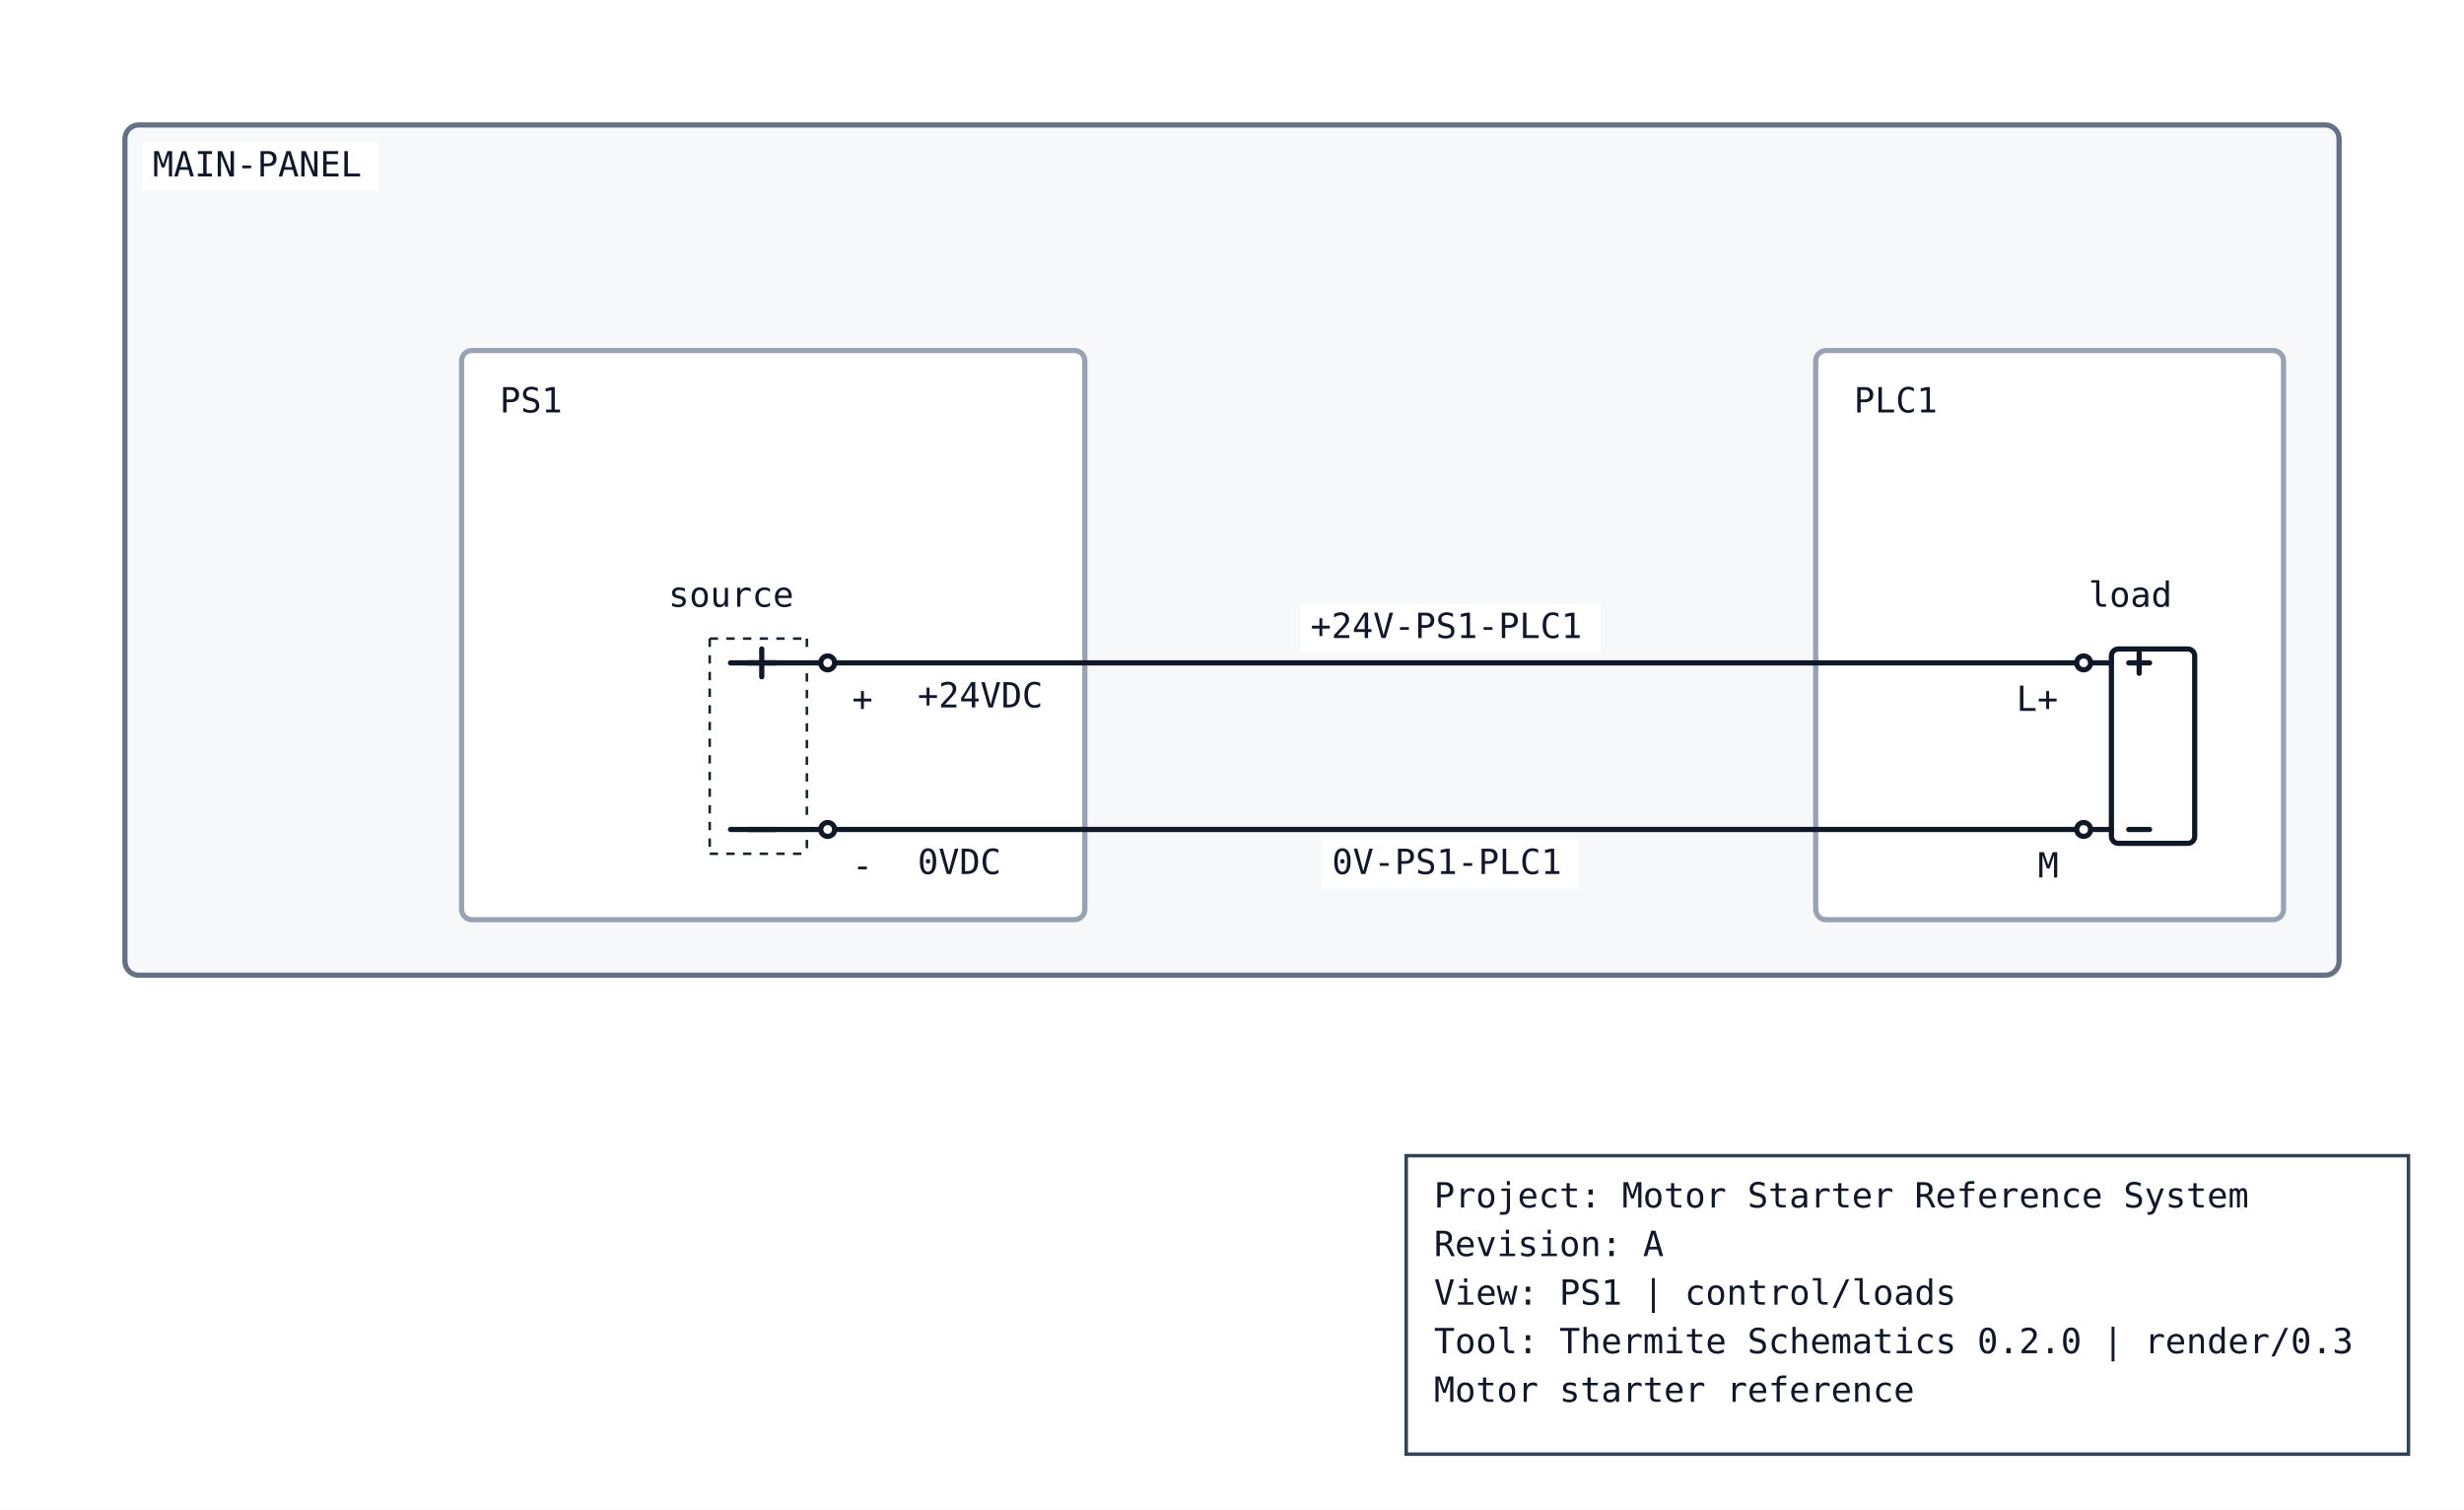
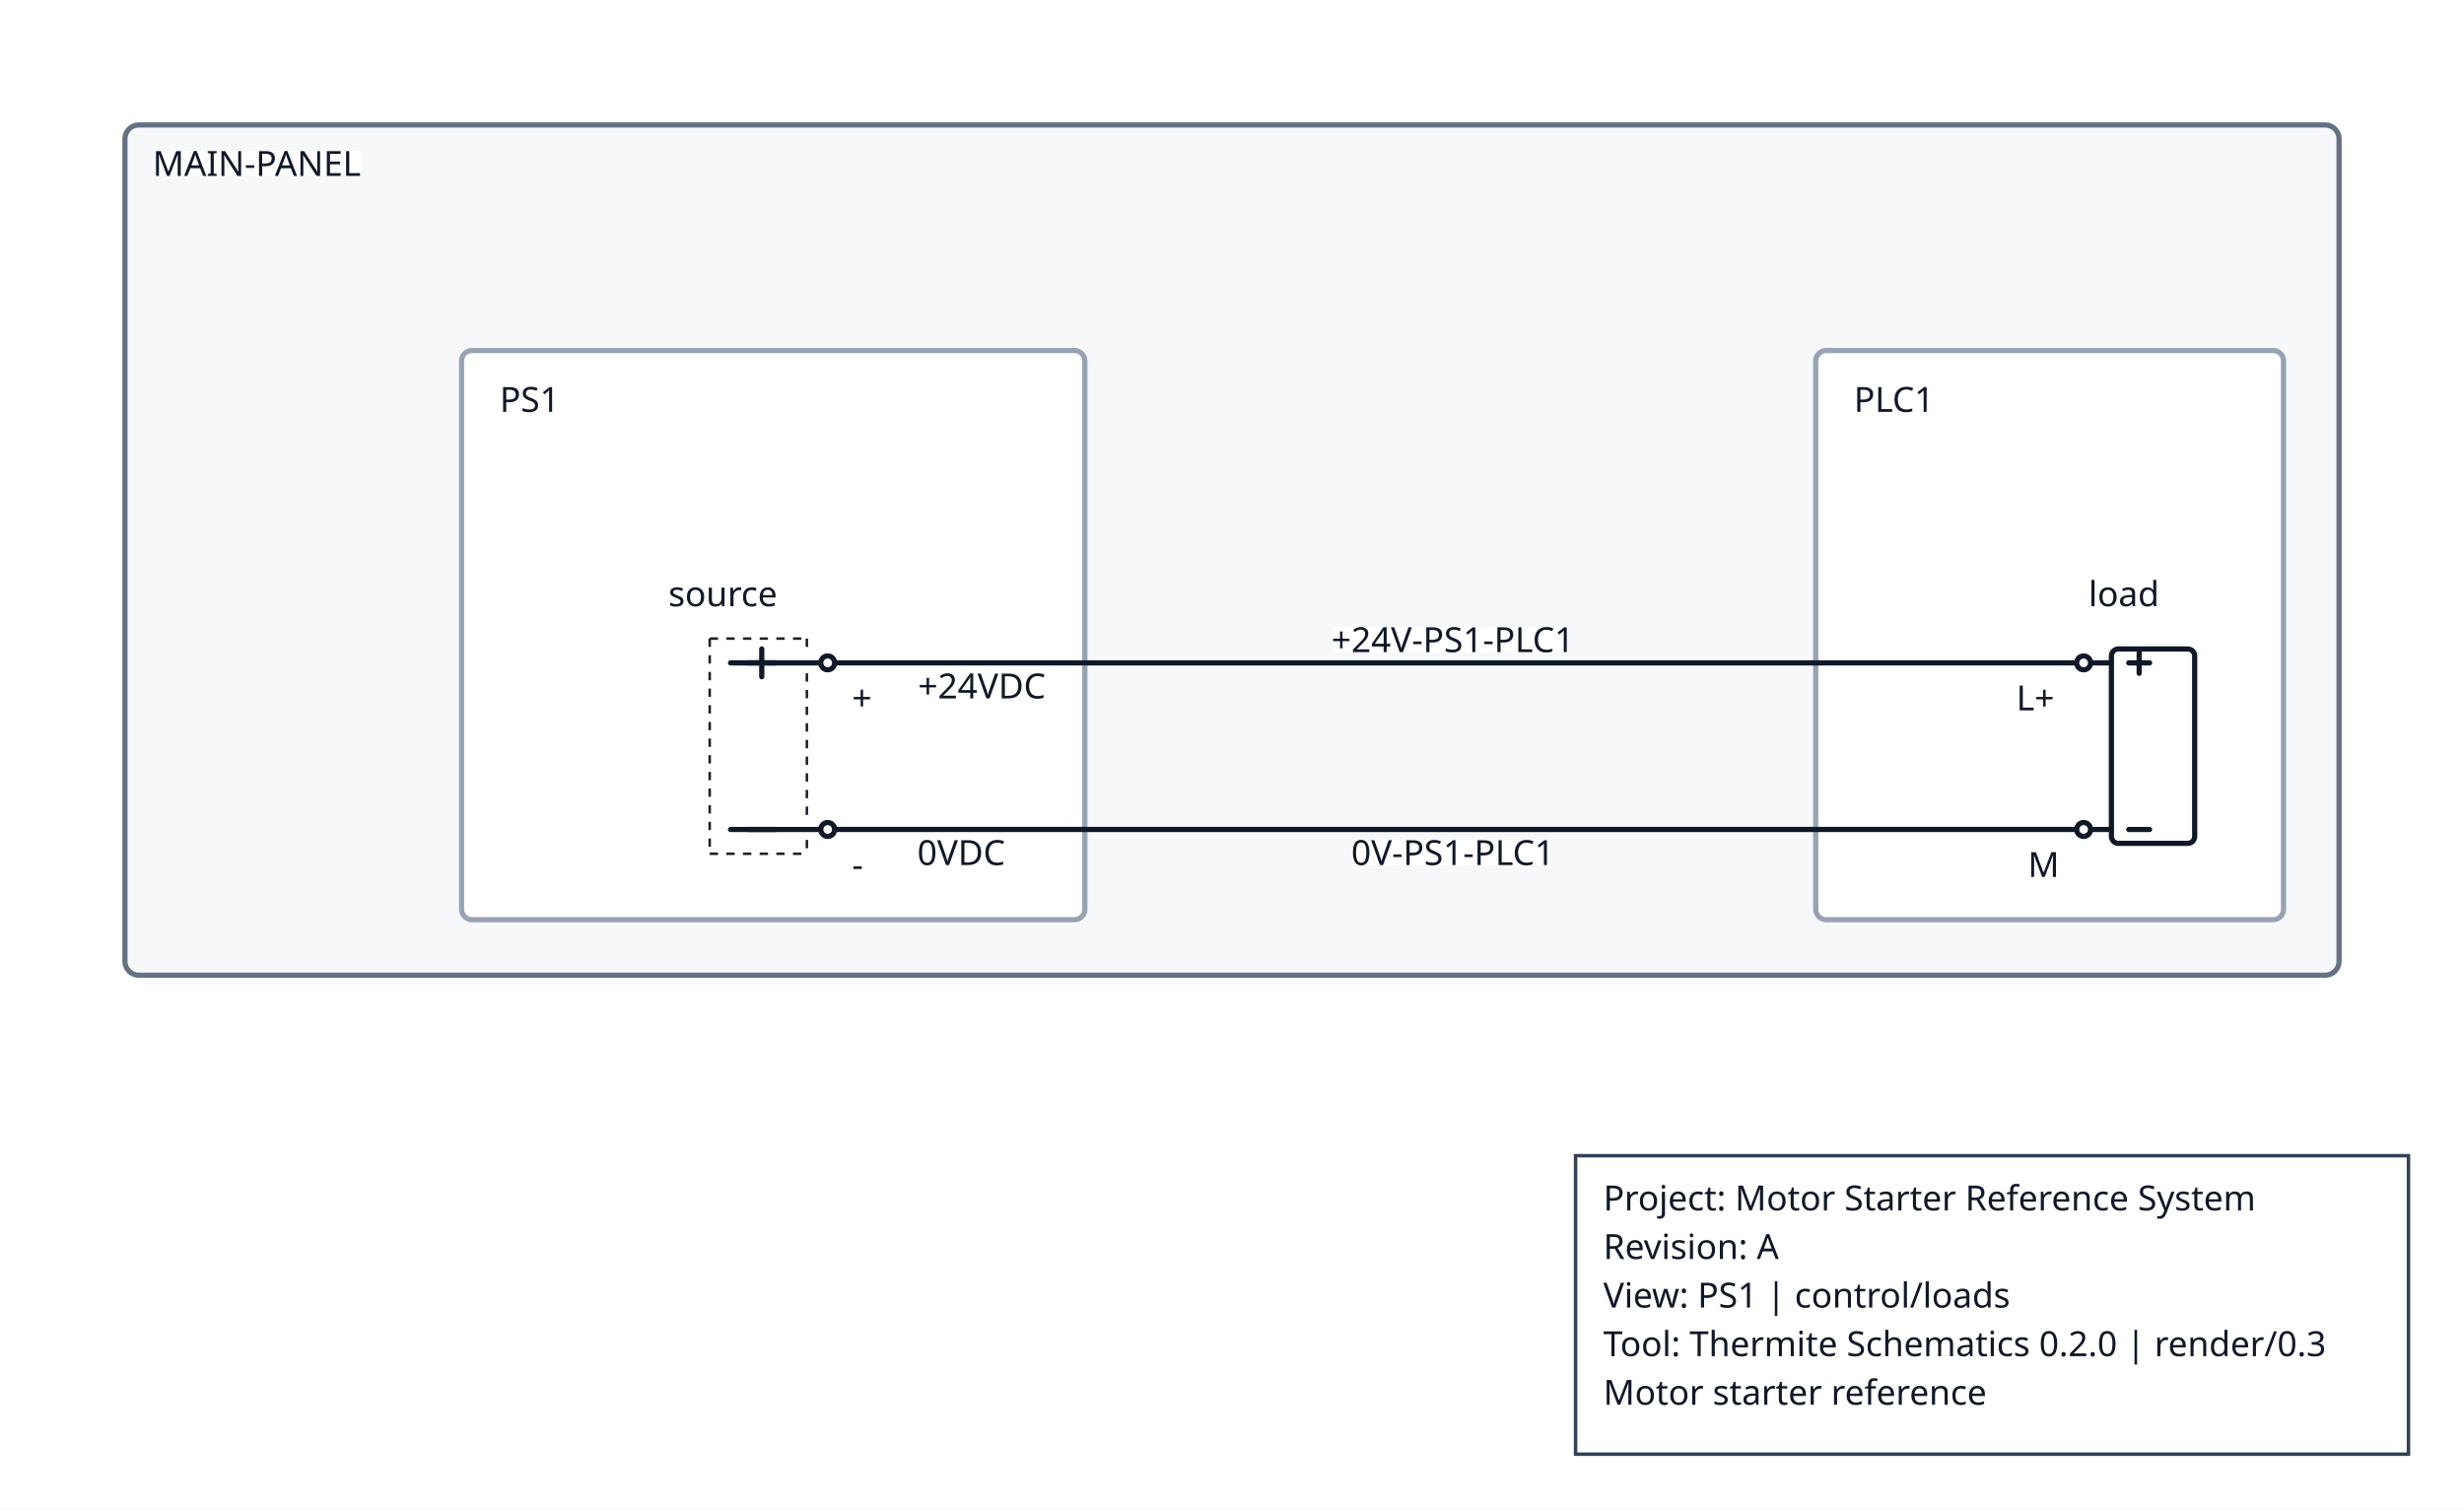
<svg xmlns="http://www.w3.org/2000/svg" version="1.1" viewBox="0 0 710 435" width="710" height="435" role="img" aria-label="loads schematic: PS1" data-project-name="Motor Starter Reference System" data-project-revision="A" data-tool-version="0.2.0" data-view-format="schematic-view/0.2" data-view-family="control" data-view-intent="loads" data-view-flow="left-to-right" data-renderer-version="render/0.3" data-symbol-catalog-version="ais-symbols/0.3" data-layout-config-version="elk-layered/0.4+elkjs-0.12.0" data-root-device-uid="33a15867-296b-40e4-a56b-15282f131b4c">
  <style>.location-frame{fill:#f7f8fa;stroke:#667085;stroke-width:1.5}.device-frame{fill:#fff;stroke:#98a2b3;stroke-width:1.5}.net-path{fill:none;stroke:#101828;stroke-width:1.5;stroke-linecap:square;stroke-linejoin:miter}.boundary-path{fill:none;stroke:#475467;stroke-width:1.5;stroke-linecap:square;stroke-linejoin:miter}.symbol-body,.symbol-operator,.symbol-actuator,.symbol-annotation{fill:none;stroke:#101828;stroke-width:1.5;stroke-linecap:round;stroke-linejoin:round}.symbol-terminal{fill:#fff;stroke:#101828;stroke-width:1.5}.terminal-marker{fill:#fff;stroke:#101828;stroke-width:1.5}.junction-dot{fill:#101828;stroke:none}.label-background{fill:#fff;stroke:none}.label-text{fill:#101828;stroke:none}</style>
  <defs>
    <clipPath id="clip-005b0022006c006100620065006c0022002c00220064006500760069006300650022002c0022005b005c0022006400650076006900630065005c0022002c005c002200380031003100340038006100640033002d0038006300300033002d0034006300380064002d0038006300370030002d003600620033003300620062003300620030003200360036005c0022005d0022002c00220064006500760069006300650022005d" clipPathUnits="userSpaceOnUse">
-       <rect width="30.8" height="14" x="531.2" y="109" />
+       <rect width="32.157" height="15.357" x="530.522" y="108.322" />
    </clipPath>
    <clipPath id="clip-005b0022006c006100620065006c0022002c00220064006500760069006300650022002c0022005b005c0022006400650076006900630065005c0022002c005c002200330033006100310035003800360037002d0032003900360062002d0034003000650034002d0061003500360062002d003100350032003800320066003100330031006200340063005c0022005d0022002c00220064006500760069006300650022005d" clipPathUnits="userSpaceOnUse">
-       <rect width="24.6" height="14" x="141" y="109" />
+       <rect width="25.957" height="15.357" x="140.322" y="108.322" />
    </clipPath>
    <clipPath id="clip-005b0022006c006100620065006c0022002c002200650064006700650022002c0022005b005c00220077006900720065005c0022002c005c002200350062003700300064003700650063002d0031006100380066002d0034006400350033002d0061003600300062002d006500300037003700610038006600660062003100300064005c0022005d0022002c00220063006f006e0064007500630074006f00720022005d" clipPathUnits="userSpaceOnUse">
-       <rect width="86.6" height="14" x="374.6" y="174" />
+       <rect width="87.957" height="15.357" x="373.922" y="173.322" />
    </clipPath>
    <clipPath id="clip-005b0022006c006100620065006c0022002c002200650064006700650022002c0022005b005c00220077006900720065005c0022002c005c002200350062003700300064003700650063002d0031006100380066002d0034006400350033002d0061003600300062002d006500300037003700610038006600660062003100300064005c0022005d0022002c0022006e006500740022005d" clipPathUnits="userSpaceOnUse">
-       <rect width="43.2" height="14" x="261.4" y="194" />
+       <rect width="44.557" height="15.357" x="260.722" y="193.322" />
    </clipPath>
    <clipPath id="clip-005b0022006c006100620065006c0022002c002200650064006700650022002c0022005b005c00220077006900720065005c0022002c005c002200300030006600380066006400650036002d0035003500610064002d0034006200380032002d0038006200660062002d006100630033006100300032003600380031003600310061005c0022005d0022002c00220063006f006e0064007500630074006f00720022005d" clipPathUnits="userSpaceOnUse">
-       <rect width="74.2" height="14" x="380.8" y="242" />
+       <rect width="75.557" height="15.357" x="380.122" y="241.322" />
    </clipPath>
    <clipPath id="clip-005b0022006c006100620065006c0022002c002200650064006700650022002c0022005b005c00220077006900720065005c0022002c005c002200300030006600380066006400650036002d0035003500610064002d0034006200380032002d0038006200660062002d006100630033006100300032003600380031003600310061005c0022005d0022002c0022006e006500740022005d" clipPathUnits="userSpaceOnUse">
-       <rect width="30.8" height="14" x="261.4" y="242" />
+       <rect width="32.157" height="15.357" x="260.722" y="241.322" />
    </clipPath>
    <clipPath id="clip-005b0022006c006100620065006c0022002c0022006c006f0063006100740069006f006e0022002c0022005b005c0022006c006f0063006100740069006f006e005c0022002c005c00220061007500740068006f007200650064005c0022002c005c0022004d00410049004e002d00500041004e0045004c005c0022005d0022002c0022006c006f0063006100740069006f006e0022005d" clipPathUnits="userSpaceOnUse">
-       <rect width="68" height="14" x="41" y="41" />
+       <rect width="69.357" height="15.357" x="40.322" y="40.322" />
    </clipPath>
    <clipPath id="clip-005b0022006c006100620065006c0022002c00220070006f007200740022002c0022005b005c00220070006f00720074005c0022002c005c0022005b005c005c005c002200660075006e006300740069006f006e005c005c005c0022002c005c005c005c002200380031003100340038006100640033002d0038006300300033002d0034006300380064002d0038006300370030002d003600620033003300620062003300620030003200360036005c005c005c0022002c005c005c005c00220073007500700070006c0079005c005c005c0022005d005c0022002c005c00220070006f007300690074006900760065005c0022005d0022002c0022007400650072006d0069006e0061006c0022005d" clipPathUnits="userSpaceOnUse">
-       <rect width="18.4" height="14" x="578" y="195" />
+       <rect width="19.757" height="15.357" x="577.322" y="194.322" />
    </clipPath>
    <clipPath id="clip-005b0022006c006100620065006c0022002c00220070006f007200740022002c0022005b005c00220070006f00720074005c0022002c005c0022005b005c005c005c002200660075006e006300740069006f006e005c005c005c0022002c005c005c005c002200380031003100340038006100640033002d0038006300300033002d0034006300380064002d0038006300370030002d003600620033003300620062003300620030003200360036005c005c005c0022002c005c005c005c00220073007500700070006c0079005c005c005c0022005d005c0022002c005c002200720065007400750072006e005c0022005d0022002c0022007400650072006d0069006e0061006c0022005d" clipPathUnits="userSpaceOnUse">
-       <rect width="12.2" height="14" x="584.2" y="243" />
+       <rect width="16.427" height="15.357" x="580.652" y="242.322" />
    </clipPath>
    <clipPath id="clip-005b0022006c006100620065006c0022002c00220070006f007200740022002c0022005b005c00220070006f00720074005c0022002c005c0022005b005c005c005c002200660075006e006300740069006f006e005c005c005c0022002c005c005c005c002200330033006100310035003800360037002d0032003900360062002d0034003000650034002d0061003500360062002d003100350032003800320066003100330031006200340063005c005c005c0022002c005c005c005c002200640063005f006f00750074007000750074005c005c005c0022005d005c0022002c005c00220070006f007300690074006900760065005c0022005d0022002c0022007400650072006d0069006e0061006c0022005d" clipPathUnits="userSpaceOnUse">
-       <rect width="12.2" height="14" x="242.5" y="195" />
+       <rect width="13.557" height="15.357" x="241.822" y="194.322" />
    </clipPath>
    <clipPath id="clip-005b0022006c006100620065006c0022002c00220070006f007200740022002c0022005b005c00220070006f00720074005c0022002c005c0022005b005c005c005c002200660075006e006300740069006f006e005c005c005c0022002c005c005c005c002200330033006100310035003800360037002d0032003900360062002d0034003000650034002d0061003500360062002d003100350032003800320066003100330031006200340063005c005c005c0022002c005c005c005c002200640063005f006f00750074007000750074005c005c005c0022005d005c0022002c005c002200720065007400750072006e005c0022005d0022002c0022007400650072006d0069006e0061006c0022005d" clipPathUnits="userSpaceOnUse">
-       <rect width="12.2" height="14" x="242.5" y="243" />
+       <rect width="13.557" height="15.357" x="241.822" y="242.322" />
    </clipPath>
    <clipPath id="clip-005b0022006c006100620065006c0022002c002200730079006d0062006f006c0022002c0022005b005c002200660075006e006300740069006f006e005c0022002c005c002200380031003100340038006100640033002d0038006300300033002d0034006300380064002d0038006300370030002d003600620033003300620062003300620030003200360036005c0022002c005c00220073007500700070006c0079005c0022005d0022002c002200660075006e006300740069006f006e0022005d" clipPathUnits="userSpaceOnUse">
-       <rect width="43.2" height="14" x="598.8" y="165" />
+       <rect width="44.557" height="15.357" x="598.122" y="164.322" />
    </clipPath>
    <clipPath id="clip-005b0022006c006100620065006c0022002c002200730079006d0062006f006c0022002c0022005b005c002200660075006e006300740069006f006e005c0022002c005c002200330033006100310035003800360037002d0032003900360062002d0034003000650034002d0061003500360062002d003100350032003800320066003100330031006200340063005c0022002c005c002200640063005f006f00750074007000750074005c0022005d0022002c002200660075006e006300740069006f006e0022005d" clipPathUnits="userSpaceOnUse">
-       <rect width="61.8" height="14" x="189.6" y="165" />
+       <rect width="63.157" height="15.357" x="188.922" y="164.322" />
    </clipPath>
  </defs>
  <rect width="710" height="435" class="canvas-background" x="0" y="0" fill="#ffffff" />
  <g id="location-0061007500740068006f007200650064--004d00410049004e002d00500041004e0045004c" class="location-group" data-location="MAIN-PANEL">
    <rect width="638" height="245" class="location-frame" x="36" y="36" rx="4" ry="4" />
  </g>
  <g id="device-00330033006100310035003800360037002d0032003900360062002d0034003000650034002d0061003500360062002d003100350032003800320066003100330031006200340063" class="device-group" data-location="MAIN-PANEL" data-device-uid="33a15867-296b-40e4-a56b-15282f131b4c" data-designation="PS1" data-type-id="core:psu-24vdc">
    <rect width="179.6" height="164" class="device-frame" x="133" y="101" rx="3" ry="3" />
  </g>
  <g id="device-00380031003100340038006100640033002d0038006300300033002d0034006300380064002d0038006300370030002d003600620033003300620062003300620030003200360036" class="device-group" data-location="MAIN-PANEL" data-device-uid="81148ad3-8c03-4c8d-8c70-6b33bb3b0266" data-designation="PLC1" data-type-id="core:plc-compact">
    <rect width="134.8" height="164" class="device-frame" x="523.2" y="101" rx="3" ry="3" />
  </g>
  <g id="net-006e00650074003a007300680061003200350036003a0033006400310033003700370036003100650035003800620034003400350065006400320036003700650030003900310066003000340063006100640037003800320061006300640063006500630032006600360061003900660037003600320035003900340035003300310034003700360064003500340032003000320061" class="net-group" data-net-id="net:sha256:3d137761e58b445ed267e091f04cad782acdcec2f6a9f762594531476d54202a" data-potential-uid="46be3efd-17b7-43ee-bb9d-a019c4fb2cdd" data-potential-name="+24VDC">
    <path id="wire-00350062003700300064003700650063002d0031006100380066002d0034006400350033002d0061003600300062002d006500300037003700610038006600660062003100300064" class="net-path wire-path" d="M 238.5 191 H 600.4" data-designation="W-CTL-001" data-net-id="net:sha256:3d137761e58b445ed267e091f04cad782acdcec2f6a9f762594531476d54202a" data-wire-uid="5b70d7ec-1a8f-4d53-a60b-e077a8ffb10d" data-source-device-uid="81148ad3-8c03-4c8d-8c70-6b33bb3b0266" data-source-terminal-key="L+" data-target-device-uid="33a15867-296b-40e4-a56b-15282f131b4c" data-target-terminal-key="+" />
  </g>
  <g id="net-006e00650074003a007300680061003200350036003a0037003200610030003100350066003000380032003100360066003300380061003000360037006500660061003900640063006300350066003700360061006400320065006400390032003400360063006200350036003400660030003700640063006400320061006200610065006400340035003700630033003600360064" class="net-group" data-net-id="net:sha256:72a015f08216f38a067efa9dcc5f76ad2ed9246cb564f07dcd2abaed457c366d" data-potential-uid="aaccbc22-3208-42dd-ae26-54dce0250f8d" data-potential-name="0VDC">
    <path id="wire-00300030006600380066006400650036002d0035003500610064002d0034006200380032002d0038006200660062002d006100630033006100300032003600380031003600310061" class="net-path wire-path" d="M 238.5 239 H 600.4" data-designation="W-CTL-002" data-net-id="net:sha256:72a015f08216f38a067efa9dcc5f76ad2ed9246cb564f07dcd2abaed457c366d" data-wire-uid="00f8fde6-55ad-4b82-8bfb-ac3a0268161a" data-source-device-uid="81148ad3-8c03-4c8d-8c70-6b33bb3b0266" data-source-terminal-key="M" data-target-device-uid="33a15867-296b-40e4-a56b-15282f131b4c" data-target-terminal-key="-" />
  </g>
  <g id="function-00330033006100310035003800360037002d0032003900360062002d0034003000650034002d0061003500360062002d003100350032003800320066003100330031006200340063--00640063005f006f00750074007000750074" class="symbol function-symbol source" transform="translate(202.5 183)" data-symbol-id="ais:power-source-dc" data-device-uid="33a15867-296b-40e4-a56b-15282f131b4c" data-function-key="dc_output">
    <line class="symbol-enclosure" x1="2" y1="1" x2="2" y2="63" fill="none" stroke="#17212b" stroke-width="0.72" stroke-dasharray="2.4 2.4" />
    <line class="symbol-enclosure" x1="30" y1="1" x2="30" y2="5" fill="none" stroke="#17212b" stroke-width="0.72" stroke-dasharray="2.4 2.4" />
    <line class="symbol-enclosure" x1="30" y1="11" x2="30" y2="53" fill="none" stroke="#17212b" stroke-width="0.72" stroke-dasharray="2.4 2.4" />
    <line class="symbol-enclosure" x1="30" y1="59" x2="30" y2="63" fill="none" stroke="#17212b" stroke-width="0.72" stroke-dasharray="2.4 2.4" />
    <line class="symbol-enclosure" x1="2" y1="1" x2="30" y2="1" fill="none" stroke="#17212b" stroke-width="0.72" stroke-dasharray="2.4 2.4" />
    <line class="symbol-enclosure" x1="2" y1="63" x2="30" y2="63" fill="none" stroke="#17212b" stroke-width="0.72" stroke-dasharray="2.4 2.4" />
    <line class="symbol-body" x1="8" y1="8" x2="36" y2="8" />
    <line class="symbol-body" x1="8" y1="56" x2="36" y2="56" />
    <line class="symbol-annotation" x1="13" y1="8" x2="21" y2="8" />
    <line class="symbol-annotation" x1="17" y1="4" x2="17" y2="12" />
    <line class="symbol-annotation" x1="13" y1="56" x2="21" y2="56" />
    <circle id="terminal-00330033006100310035003800360037002d0032003900360062002d0034003000650034002d0061003500360062002d003100350032003800320066003100330031006200340063--002b--0070006f007300690074006900760065" class="terminal-marker" cx="36" cy="8" r="2" data-device-uid="33a15867-296b-40e4-a56b-15282f131b4c" data-designation="PS1" data-terminal-key="+" data-member-function-key="dc_output" data-net-id="net:sha256:3d137761e58b445ed267e091f04cad782acdcec2f6a9f762594531476d54202a" />
    <circle id="terminal-00330033006100310035003800360037002d0032003900360062002d0034003000650034002d0061003500360062002d003100350032003800320066003100330031006200340063--002d--00720065007400750072006e" class="terminal-marker" cx="36" cy="56" r="2" data-device-uid="33a15867-296b-40e4-a56b-15282f131b4c" data-designation="PS1" data-terminal-key="-" data-member-function-key="dc_output" data-net-id="net:sha256:72a015f08216f38a067efa9dcc5f76ad2ed9246cb564f07dcd2abaed457c366d" />
  </g>
  <g id="function-00380031003100340038006100640033002d0038006300300033002d0034006300380064002d0038006300370030002d003600620033003300620062003300620030003200360036--0073007500700070006c0079" class="symbol function-symbol load" transform="translate(600.4 183)" data-symbol-id="ais:dc-load" data-device-uid="81148ad3-8c03-4c8d-8c70-6b33bb3b0266" data-function-key="supply">
    <line class="symbol-body" x1="0" y1="8" x2="8" y2="8" />
    <line class="symbol-body" x1="0" y1="56" x2="8" y2="56" />
    <rect width="24" height="56" class="symbol-body" x="8" y="4" rx="2" ry="2" />
    <line class="symbol-annotation" x1="13" y1="8" x2="19" y2="8" />
    <line class="symbol-annotation" x1="16" y1="5" x2="16" y2="11" />
    <line class="symbol-annotation" x1="13" y1="56" x2="19" y2="56" />
    <circle id="terminal-00380031003100340038006100640033002d0038006300300033002d0034006300380064002d0038006300370030002d003600620033003300620062003300620030003200360036--004c002b--0070006f007300690074006900760065" class="terminal-marker" cx="0" cy="8" r="2" data-device-uid="81148ad3-8c03-4c8d-8c70-6b33bb3b0266" data-designation="PLC1" data-terminal-key="L+" data-member-function-key="supply" data-net-id="net:sha256:3d137761e58b445ed267e091f04cad782acdcec2f6a9f762594531476d54202a" />
    <circle id="terminal-00380031003100340038006100640033002d0038006300300033002d0034006300380064002d0038006300370030002d003600620033003300620062003300620030003200360036--004d--00720065007400750072006e" class="terminal-marker" cx="0" cy="56" r="2" data-device-uid="81148ad3-8c03-4c8d-8c70-6b33bb3b0266" data-designation="PLC1" data-terminal-key="M" data-member-function-key="supply" data-net-id="net:sha256:72a015f08216f38a067efa9dcc5f76ad2ed9246cb564f07dcd2abaed457c366d" />
  </g>
-   <rect width="30.8" height="14" class="label-background label-device" x="531.2" y="109" />
-   <text class="label-text label-device" clip-path="url(#clip-005b0022006c006100620065006c0022002c00220064006500760069006300650022002c0022005b005c0022006400650076006900630065005c0022002c005c002200380031003100340038006100640033002d0038006300300033002d0034006300380064002d0038006300370030002d003600620033003300620062003300620030003200360036005c0022005d0022002c00220064006500760069006300650022005d)" x="534.2" y="116" font-family="monospace" font-size="10" text-anchor="start" dominant-baseline="middle" textLength="24.8" lengthAdjust="spacingAndGlyphs">PLC1</text>
-   <rect width="24.6" height="14" class="label-background label-device" x="141" y="109" />
-   <text class="label-text label-device" clip-path="url(#clip-005b0022006c006100620065006c0022002c00220064006500760069006300650022002c0022005b005c0022006400650076006900630065005c0022002c005c002200330033006100310035003800360037002d0032003900360062002d0034003000650034002d0061003500360062002d003100350032003800320066003100330031006200340063005c0022005d0022002c00220064006500760069006300650022005d)" x="144" y="116" font-family="monospace" font-size="10" text-anchor="start" dominant-baseline="middle" textLength="18.6" lengthAdjust="spacingAndGlyphs">PS1</text>
-   <rect width="86.6" height="14" class="label-background label-conductor" x="374.6" y="174" />
-   <text class="label-text label-conductor" clip-path="url(#clip-005b0022006c006100620065006c0022002c002200650064006700650022002c0022005b005c00220077006900720065005c0022002c005c002200350062003700300064003700650063002d0031006100380066002d0034006400350033002d0061003600300062002d006500300037003700610038006600660062003100300064005c0022005d0022002c00220063006f006e0064007500630074006f00720022005d)" x="377.6" y="181" font-family="monospace" font-size="10" text-anchor="start" dominant-baseline="middle" textLength="80.6" lengthAdjust="spacingAndGlyphs">+24V-PS1-PLC1</text>
-   <rect width="43.2" height="14" class="label-background label-net" x="261.4" y="194" />
-   <text class="label-text label-net" clip-path="url(#clip-005b0022006c006100620065006c0022002c002200650064006700650022002c0022005b005c00220077006900720065005c0022002c005c002200350062003700300064003700650063002d0031006100380066002d0034006400350033002d0061003600300062002d006500300037003700610038006600660062003100300064005c0022005d0022002c0022006e006500740022005d)" x="264.4" y="201" font-family="monospace" font-size="10" text-anchor="start" dominant-baseline="middle" textLength="37.2" lengthAdjust="spacingAndGlyphs">+24VDC</text>
-   <rect width="74.2" height="14" class="label-background label-conductor" x="380.8" y="242" />
-   <text class="label-text label-conductor" clip-path="url(#clip-005b0022006c006100620065006c0022002c002200650064006700650022002c0022005b005c00220077006900720065005c0022002c005c002200300030006600380066006400650036002d0035003500610064002d0034006200380032002d0038006200660062002d006100630033006100300032003600380031003600310061005c0022005d0022002c00220063006f006e0064007500630074006f00720022005d)" x="383.8" y="249" font-family="monospace" font-size="10" text-anchor="start" dominant-baseline="middle" textLength="68.2" lengthAdjust="spacingAndGlyphs">0V-PS1-PLC1</text>
-   <rect width="30.8" height="14" class="label-background label-net" x="261.4" y="242" />
-   <text class="label-text label-net" clip-path="url(#clip-005b0022006c006100620065006c0022002c002200650064006700650022002c0022005b005c00220077006900720065005c0022002c005c002200300030006600380066006400650036002d0035003500610064002d0034006200380032002d0038006200660062002d006100630033006100300032003600380031003600310061005c0022005d0022002c0022006e006500740022005d)" x="264.4" y="249" font-family="monospace" font-size="10" text-anchor="start" dominant-baseline="middle" textLength="24.8" lengthAdjust="spacingAndGlyphs">0VDC</text>
-   <rect width="68" height="14" class="label-background label-location" x="41" y="41" />
-   <text class="label-text label-location" clip-path="url(#clip-005b0022006c006100620065006c0022002c0022006c006f0063006100740069006f006e0022002c0022005b005c0022006c006f0063006100740069006f006e005c0022002c005c00220061007500740068006f007200650064005c0022002c005c0022004d00410049004e002d00500041004e0045004c005c0022005d0022002c0022006c006f0063006100740069006f006e0022005d)" x="44" y="48" font-family="monospace" font-size="10" text-anchor="start" dominant-baseline="middle" textLength="62" lengthAdjust="spacingAndGlyphs">MAIN-PANEL</text>
-   <rect width="18.4" height="14" class="label-background label-terminal" x="578" y="195" />
-   <text class="label-text label-terminal" clip-path="url(#clip-005b0022006c006100620065006c0022002c00220070006f007200740022002c0022005b005c00220070006f00720074005c0022002c005c0022005b005c005c005c002200660075006e006300740069006f006e005c005c005c0022002c005c005c005c002200380031003100340038006100640033002d0038006300300033002d0034006300380064002d0038006300370030002d003600620033003300620062003300620030003200360036005c005c005c0022002c005c005c005c00220073007500700070006c0079005c005c005c0022005d005c0022002c005c00220070006f007300690074006900760065005c0022005d0022002c0022007400650072006d0069006e0061006c0022005d)" x="581" y="202" font-family="monospace" font-size="10" text-anchor="start" dominant-baseline="middle" textLength="12.4" lengthAdjust="spacingAndGlyphs">L+</text>
-   <rect width="12.2" height="14" class="label-background label-terminal" x="584.2" y="243" />
-   <text class="label-text label-terminal" clip-path="url(#clip-005b0022006c006100620065006c0022002c00220070006f007200740022002c0022005b005c00220070006f00720074005c0022002c005c0022005b005c005c005c002200660075006e006300740069006f006e005c005c005c0022002c005c005c005c002200380031003100340038006100640033002d0038006300300033002d0034006300380064002d0038006300370030002d003600620033003300620062003300620030003200360036005c005c005c0022002c005c005c005c00220073007500700070006c0079005c005c005c0022005d005c0022002c005c002200720065007400750072006e005c0022005d0022002c0022007400650072006d0069006e0061006c0022005d)" x="587.2" y="250" font-family="monospace" font-size="10" text-anchor="start" dominant-baseline="middle" textLength="6.2" lengthAdjust="spacingAndGlyphs">M</text>
-   <rect width="12.2" height="14" class="label-background label-terminal" x="242.5" y="195" />
-   <text class="label-text label-terminal" clip-path="url(#clip-005b0022006c006100620065006c0022002c00220070006f007200740022002c0022005b005c00220070006f00720074005c0022002c005c0022005b005c005c005c002200660075006e006300740069006f006e005c005c005c0022002c005c005c005c002200330033006100310035003800360037002d0032003900360062002d0034003000650034002d0061003500360062002d003100350032003800320066003100330031006200340063005c005c005c0022002c005c005c005c002200640063005f006f00750074007000750074005c005c005c0022005d005c0022002c005c00220070006f007300690074006900760065005c0022005d0022002c0022007400650072006d0069006e0061006c0022005d)" x="245.5" y="202" font-family="monospace" font-size="10" text-anchor="start" dominant-baseline="middle" textLength="6.2" lengthAdjust="spacingAndGlyphs">+</text>
-   <rect width="12.2" height="14" class="label-background label-terminal" x="242.5" y="243" />
-   <text class="label-text label-terminal" clip-path="url(#clip-005b0022006c006100620065006c0022002c00220070006f007200740022002c0022005b005c00220070006f00720074005c0022002c005c0022005b005c005c005c002200660075006e006300740069006f006e005c005c005c0022002c005c005c005c002200330033006100310035003800360037002d0032003900360062002d0034003000650034002d0061003500360062002d003100350032003800320066003100330031006200340063005c005c005c0022002c005c005c005c002200640063005f006f00750074007000750074005c005c005c0022005d005c0022002c005c002200720065007400750072006e005c0022005d0022002c0022007400650072006d0069006e0061006c0022005d)" x="245.5" y="250" font-family="monospace" font-size="10" text-anchor="start" dominant-baseline="middle" textLength="6.2" lengthAdjust="spacingAndGlyphs">-</text>
-   <rect width="43.2" height="14" class="label-background label-function" x="598.8" y="165" />
-   <text class="label-text label-function" clip-path="url(#clip-005b0022006c006100620065006c0022002c002200730079006d0062006f006c0022002c0022005b005c002200660075006e006300740069006f006e005c0022002c005c002200380031003100340038006100640033002d0038006300300033002d0034006300380064002d0038006300370030002d003600620033003300620062003300620030003200360036005c0022002c005c00220073007500700070006c0079005c0022005d0022002c002200660075006e006300740069006f006e0022005d)" x="601.8" y="172" font-family="monospace" font-size="10" text-anchor="start" dominant-baseline="middle" textLength="24.8" lengthAdjust="spacingAndGlyphs">load</text>
-   <rect width="61.8" height="14" class="label-background label-function" x="189.6" y="165" />
-   <text class="label-text label-function" clip-path="url(#clip-005b0022006c006100620065006c0022002c002200730079006d0062006f006c0022002c0022005b005c002200660075006e006300740069006f006e005c0022002c005c002200330033006100310035003800360037002d0032003900360062002d0034003000650034002d0061003500360062002d003100350032003800320066003100330031006200340063005c0022002c005c002200640063005f006f00750074007000750074005c0022005d0022002c002200660075006e006300740069006f006e0022005d)" x="192.6" y="172" font-family="monospace" font-size="10" text-anchor="start" dominant-baseline="middle" textLength="37.2" lengthAdjust="spacingAndGlyphs">source</text>
+   <rect width="20.19" height="7.34" class="label-background label-device" x="535.17" y="111.44" />
+   <text class="label-text label-device" clip-path="url(#clip-005b0022006c006100620065006c0022002c00220064006500760069006300650022002c0022005b005c0022006400650076006900630065005c0022002c005c002200380031003100340038006100640033002d0038006300300033002d0034006300380064002d0038006300370030002d003600620033003300620062003300620030003200360036005c0022005d0022002c00220064006500760069006300650022005d)" x="534.2" y="118.68" font-family="Thermite Sans, Thermite Math, sans-serif" font-size="10" text-anchor="start" dominant-baseline="alphabetic">PLC1</text>
+   <rect width="14.12" height="7.34" class="label-background label-device" x="144.97" y="111.44" />
+   <text class="label-text label-device" clip-path="url(#clip-005b0022006c006100620065006c0022002c00220064006500760069006300650022002c0022005b005c0022006400650076006900630065005c0022002c005c002200330033006100310035003800360037002d0032003900360062002d0034003000650034002d0061003500360062002d003100350032003800320066003100330031006200340063005c0022005d0022002c00220064006500760069006300650022005d)" x="144" y="118.68" font-family="Thermite Sans, Thermite Math, sans-serif" font-size="10" text-anchor="start" dominant-baseline="alphabetic">PS1</text>
+   <rect width="67.52" height="7.34" class="label-background label-conductor" x="384.14" y="180.66" />
+   <text class="label-text label-conductor" clip-path="url(#clip-005b0022006c006100620065006c0022002c002200650064006700650022002c0022005b005c00220077006900720065005c0022002c005c002200350062003700300064003700650063002d0031006100380066002d0034006400350033002d0061003600300062002d006500300037003700610038006600660062003100300064005c0022005d0022002c00220063006f006e0064007500630074006f00720022005d)" x="383.64" y="187.9" font-family="Thermite Sans, Thermite Math, sans-serif" font-size="10" text-anchor="start" dominant-baseline="alphabetic">+24V-PS1-PLC1</text>
+   <rect width="35.97" height="7.34" class="label-background label-net" x="265.015" y="194" />
+   <text class="label-text label-net" clip-path="url(#clip-005b0022006c006100620065006c0022002c002200650064006700650022002c0022005b005c00220077006900720065005c0022002c005c002200350062003700300064003700650063002d0031006100380066002d0034006400350033002d0061003600300062002d006500300037003700610038006600660062003100300064005c0022005d0022002c0022006e006500740022005d)" x="264.515" y="201.24" font-family="Thermite Sans, Thermite Math, sans-serif" font-size="10" text-anchor="start" dominant-baseline="alphabetic">+24VDC</text>
+   <rect width="56.09" height="7.35" class="label-background label-conductor" x="389.855" y="242" />
+   <text class="label-text label-conductor" clip-path="url(#clip-005b0022006c006100620065006c0022002c002200650064006700650022002c0022005b005c00220077006900720065005c0022002c005c002200300030006600380066006400650036002d0035003500610064002d0034006200380032002d0038006200660062002d006100630033006100300032003600380031003600310061005c0022005d0022002c00220063006f006e0064007500630074006f00720022005d)" x="389.365" y="249.25" font-family="Thermite Sans, Thermite Math, sans-serif" font-size="10" text-anchor="start" dominant-baseline="alphabetic">0V-PS1-PLC1</text>
+   <rect width="24.017" height="7.35" class="label-background label-net" x="264.791" y="242" />
+   <text class="label-text label-net" clip-path="url(#clip-005b0022006c006100620065006c0022002c002200650064006700650022002c0022005b005c00220077006900720065005c0022002c005c002200300030006600380066006400650036002d0035003500610064002d0034006200380032002d0038006200660062002d006100630033006100300032003600380031003600310061005c0022005d0022002c0022006e006500740022005d)" x="264.312" y="249.25" font-family="Thermite Sans, Thermite Math, sans-serif" font-size="10" text-anchor="start" dominant-baseline="alphabetic" textLength="24.8" lengthAdjust="spacingAndGlyphs">0VDC</text>
+   <rect width="59.29" height="7.17" class="label-background label-location" x="44.97" y="43.51" />
+   <text class="label-text label-location" clip-path="url(#clip-005b0022006c006100620065006c0022002c0022006c006f0063006100740069006f006e0022002c0022005b005c0022006c006f0063006100740069006f006e005c0022002c005c00220061007500740068006f007200650064005c0022002c005c0022004d00410049004e002d00500041004e0045004c005c0022005d0022002c0022006c006f0063006100740069006f006e0022005d)" x="44" y="50.68" font-family="Thermite Sans, Thermite Math, sans-serif" font-size="10" text-anchor="start" dominant-baseline="alphabetic">MAIN-PANEL</text>
+   <rect width="9.47" height="7.14" class="label-background label-terminal" x="581.97" y="197.54" />
+   <text class="label-text label-terminal" clip-path="url(#clip-005b0022006c006100620065006c0022002c00220070006f007200740022002c0022005b005c00220070006f00720074005c0022002c005c0022005b005c005c005c002200660075006e006300740069006f006e005c005c005c0022002c005c005c005c002200380031003100340038006100640033002d0038006300300033002d0034006300380064002d0038006300370030002d003600620033003300620062003300620030003200360036005c005c005c0022002c005c005c005c00220073007500700070006c0079005c005c005c0022005d005c0022002c005c00220070006f007300690074006900760065005c0022005d0022002c0022007400650072006d0069006e0061006c0022005d)" x="581" y="204.68" font-family="Thermite Sans, Thermite Math, sans-serif" font-size="10" text-anchor="start" dominant-baseline="alphabetic">L+</text>
+   <rect width="7.13" height="7.14" class="label-background label-terminal" x="585.3" y="245.54" />
+   <text class="label-text label-terminal" clip-path="url(#clip-005b0022006c006100620065006c0022002c00220070006f007200740022002c0022005b005c00220070006f00720074005c0022002c005c0022005b005c005c005c002200660075006e006300740069006f006e005c005c005c0022002c005c005c005c002200380031003100340038006100640033002d0038006300300033002d0034006300380064002d0038006300370030002d003600620033003300620062003300620030003200360036005c005c005c0022002c005c005c005c00220073007500700070006c0079005c005c005c0022005d005c0022002c005c002200720065007400750072006e005c0022005d0022002c0022007400650072006d0069006e0061006c0022005d)" x="584.33" y="252.68" font-family="Thermite Sans, Thermite Math, sans-serif" font-size="10" text-anchor="start" dominant-baseline="alphabetic">M</text>
+   <rect width="4.7" height="4.84" class="label-background label-terminal" x="246" y="198.73" />
+   <text class="label-text label-terminal" clip-path="url(#clip-005b0022006c006100620065006c0022002c00220070006f007200740022002c0022005b005c00220070006f00720074005c0022002c005c0022005b005c005c005c002200660075006e006300740069006f006e005c005c005c0022002c005c005c005c002200330033006100310035003800360037002d0032003900360062002d0034003000650034002d0061003500360062002d003100350032003800320066003100330031006200340063005c005c005c0022002c005c005c005c002200640063005f006f00750074007000750074005c005c005c0022005d005c0022002c005c00220070006f007300690074006900760065005c0022005d0022002c0022007400650072006d0069006e0061006c0022005d)" x="245.5" y="204.68" font-family="Thermite Sans, Thermite Math, sans-serif" font-size="10" text-anchor="start" dominant-baseline="alphabetic">+</text>
+   <rect width="2.42" height="0.78" class="label-background label-terminal" x="245.9" y="249.61" />
+   <text class="label-text label-terminal" clip-path="url(#clip-005b0022006c006100620065006c0022002c00220070006f007200740022002c0022005b005c00220070006f00720074005c0022002c005c0022005b005c005c005c002200660075006e006300740069006f006e005c005c005c0022002c005c005c005c002200330033006100310035003800360037002d0032003900360062002d0034003000650034002d0061003500360062002d003100350032003800320066003100330031006200340063005c005c005c0022002c005c005c005c002200640063005f006f00750074007000750074005c005c005c0022005d005c0022002c005c002200720065007400750072006e005c0022005d0022002c0022007400650072006d0069006e0061006c0022005d)" x="245.5" y="252.68" font-family="Thermite Sans, Thermite Math, sans-serif" font-size="10" text-anchor="start" dominant-baseline="alphabetic">-</text>
+   <rect width="18.69" height="7.7" class="label-background label-function" x="602.65" y="167.08" />
+   <text class="label-text label-function" clip-path="url(#clip-005b0022006c006100620065006c0022002c002200730079006d0062006f006c0022002c0022005b005c002200660075006e006300740069006f006e005c0022002c005c002200380031003100340038006100640033002d0038006300300033002d0034006300380064002d0038006300370030002d003600620033003300620062003300620030003200360036005c0022002c005c00220073007500700070006c0079005c0022005d0022002c002200660075006e006300740069006f006e0022005d)" x="601.8" y="174.68" font-family="Thermite Sans, Thermite Math, sans-serif" font-size="10" text-anchor="start" dominant-baseline="alphabetic">load</text>
+   <rect width="30.57" height="5.56" class="label-background label-function" x="193.11" y="169.22" />
+   <text class="label-text label-function" clip-path="url(#clip-005b0022006c006100620065006c0022002c002200730079006d0062006f006c0022002c0022005b005c002200660075006e006300740069006f006e005c0022002c005c002200330033006100310035003800360037002d0032003900360062002d0034003000650034002d0061003500360062002d003100350032003800320066003100330031006200340063005c0022002c005c002200640063005f006f00750074007000750074005c0022005d0022002c002200660075006e006300740069006f006e0022005d)" x="192.6" y="174.68" font-family="Thermite Sans, Thermite Math, sans-serif" font-size="10" text-anchor="start" dominant-baseline="alphabetic">source</text>
  <g class="title-block">
-     <rect width="288.8" height="86" class="title-block-panel" x="405.2" y="333" fill="#ffffff" stroke="#344054" />
-     <text class="title-block-text" x="413.2" y="341" fill="#101828" font-family="monospace" font-size="10" text-anchor="start" dominant-baseline="hanging" textLength="241.8" lengthAdjust="spacingAndGlyphs">Project: Motor Starter Reference System</text>
-     <text class="title-block-text" x="413.2" y="355" fill="#101828" font-family="monospace" font-size="10" text-anchor="start" dominant-baseline="hanging" textLength="68.2" lengthAdjust="spacingAndGlyphs">Revision: A</text>
-     <text class="title-block-text" x="413.2" y="369" fill="#101828" font-family="monospace" font-size="10" text-anchor="start" dominant-baseline="hanging" textLength="155" lengthAdjust="spacingAndGlyphs">View: PS1 | control/loads</text>
-     <text class="title-block-text" x="413.2" y="383" fill="#101828" font-family="monospace" font-size="10" text-anchor="start" dominant-baseline="hanging" textLength="272.8" lengthAdjust="spacingAndGlyphs">Tool: Thermite Schematics 0.2.0 | render/0.3</text>
-     <text class="title-block-text" x="413.2" y="397" fill="#101828" font-family="monospace" font-size="10" text-anchor="start" dominant-baseline="hanging" textLength="142.6" lengthAdjust="spacingAndGlyphs">Motor starter reference</text>
+     <rect width="240" height="86" class="title-block-panel" x="454" y="333" fill="#ffffff" stroke="#344054" />
+     <text class="title-block-text" x="462" y="341" fill="#101828" font-family="Thermite Sans, Thermite Math, sans-serif" font-size="10" text-anchor="start" dominant-baseline="hanging">Project: Motor Starter Reference System</text>
+     <text class="title-block-text" x="462" y="355" fill="#101828" font-family="Thermite Sans, Thermite Math, sans-serif" font-size="10" text-anchor="start" dominant-baseline="hanging">Revision: A</text>
+     <text class="title-block-text" x="462" y="369" fill="#101828" font-family="Thermite Sans, Thermite Math, sans-serif" font-size="10" text-anchor="start" dominant-baseline="hanging">View: PS1 | control/loads</text>
+     <text class="title-block-text" x="462" y="383" fill="#101828" font-family="Thermite Sans, Thermite Math, sans-serif" font-size="10" text-anchor="start" dominant-baseline="hanging">Tool: Thermite Schematics 0.2.0 | render/0.3</text>
+     <text class="title-block-text" x="462" y="397" fill="#101828" font-family="Thermite Sans, Thermite Math, sans-serif" font-size="10" text-anchor="start" dominant-baseline="hanging">Motor starter reference</text>
  </g>
</svg>
